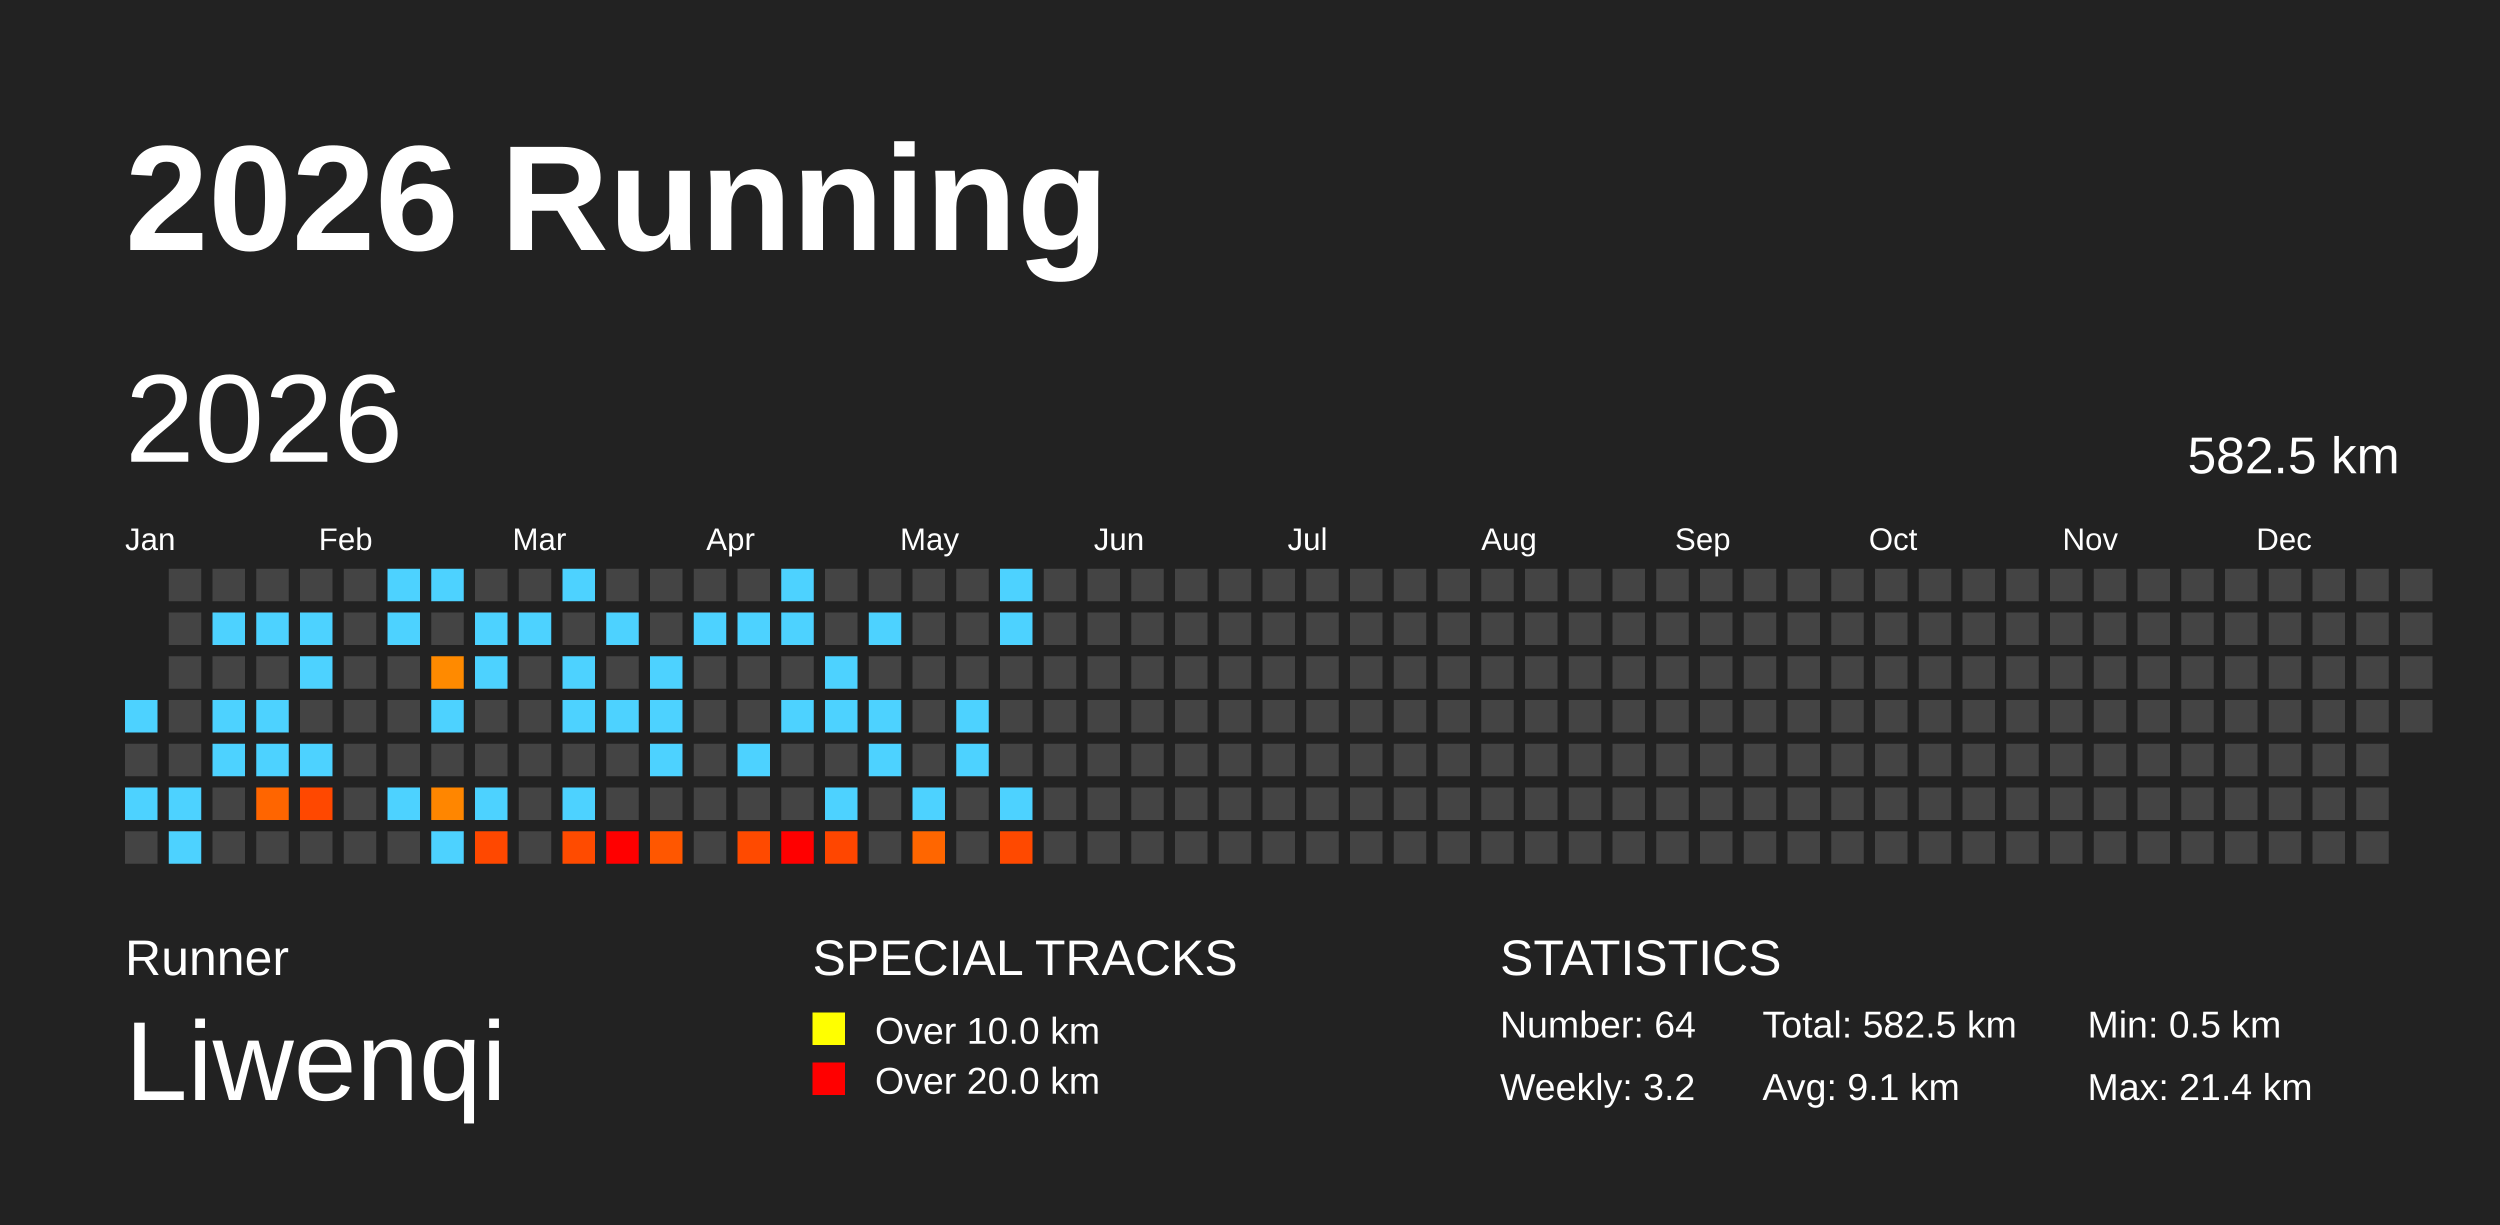
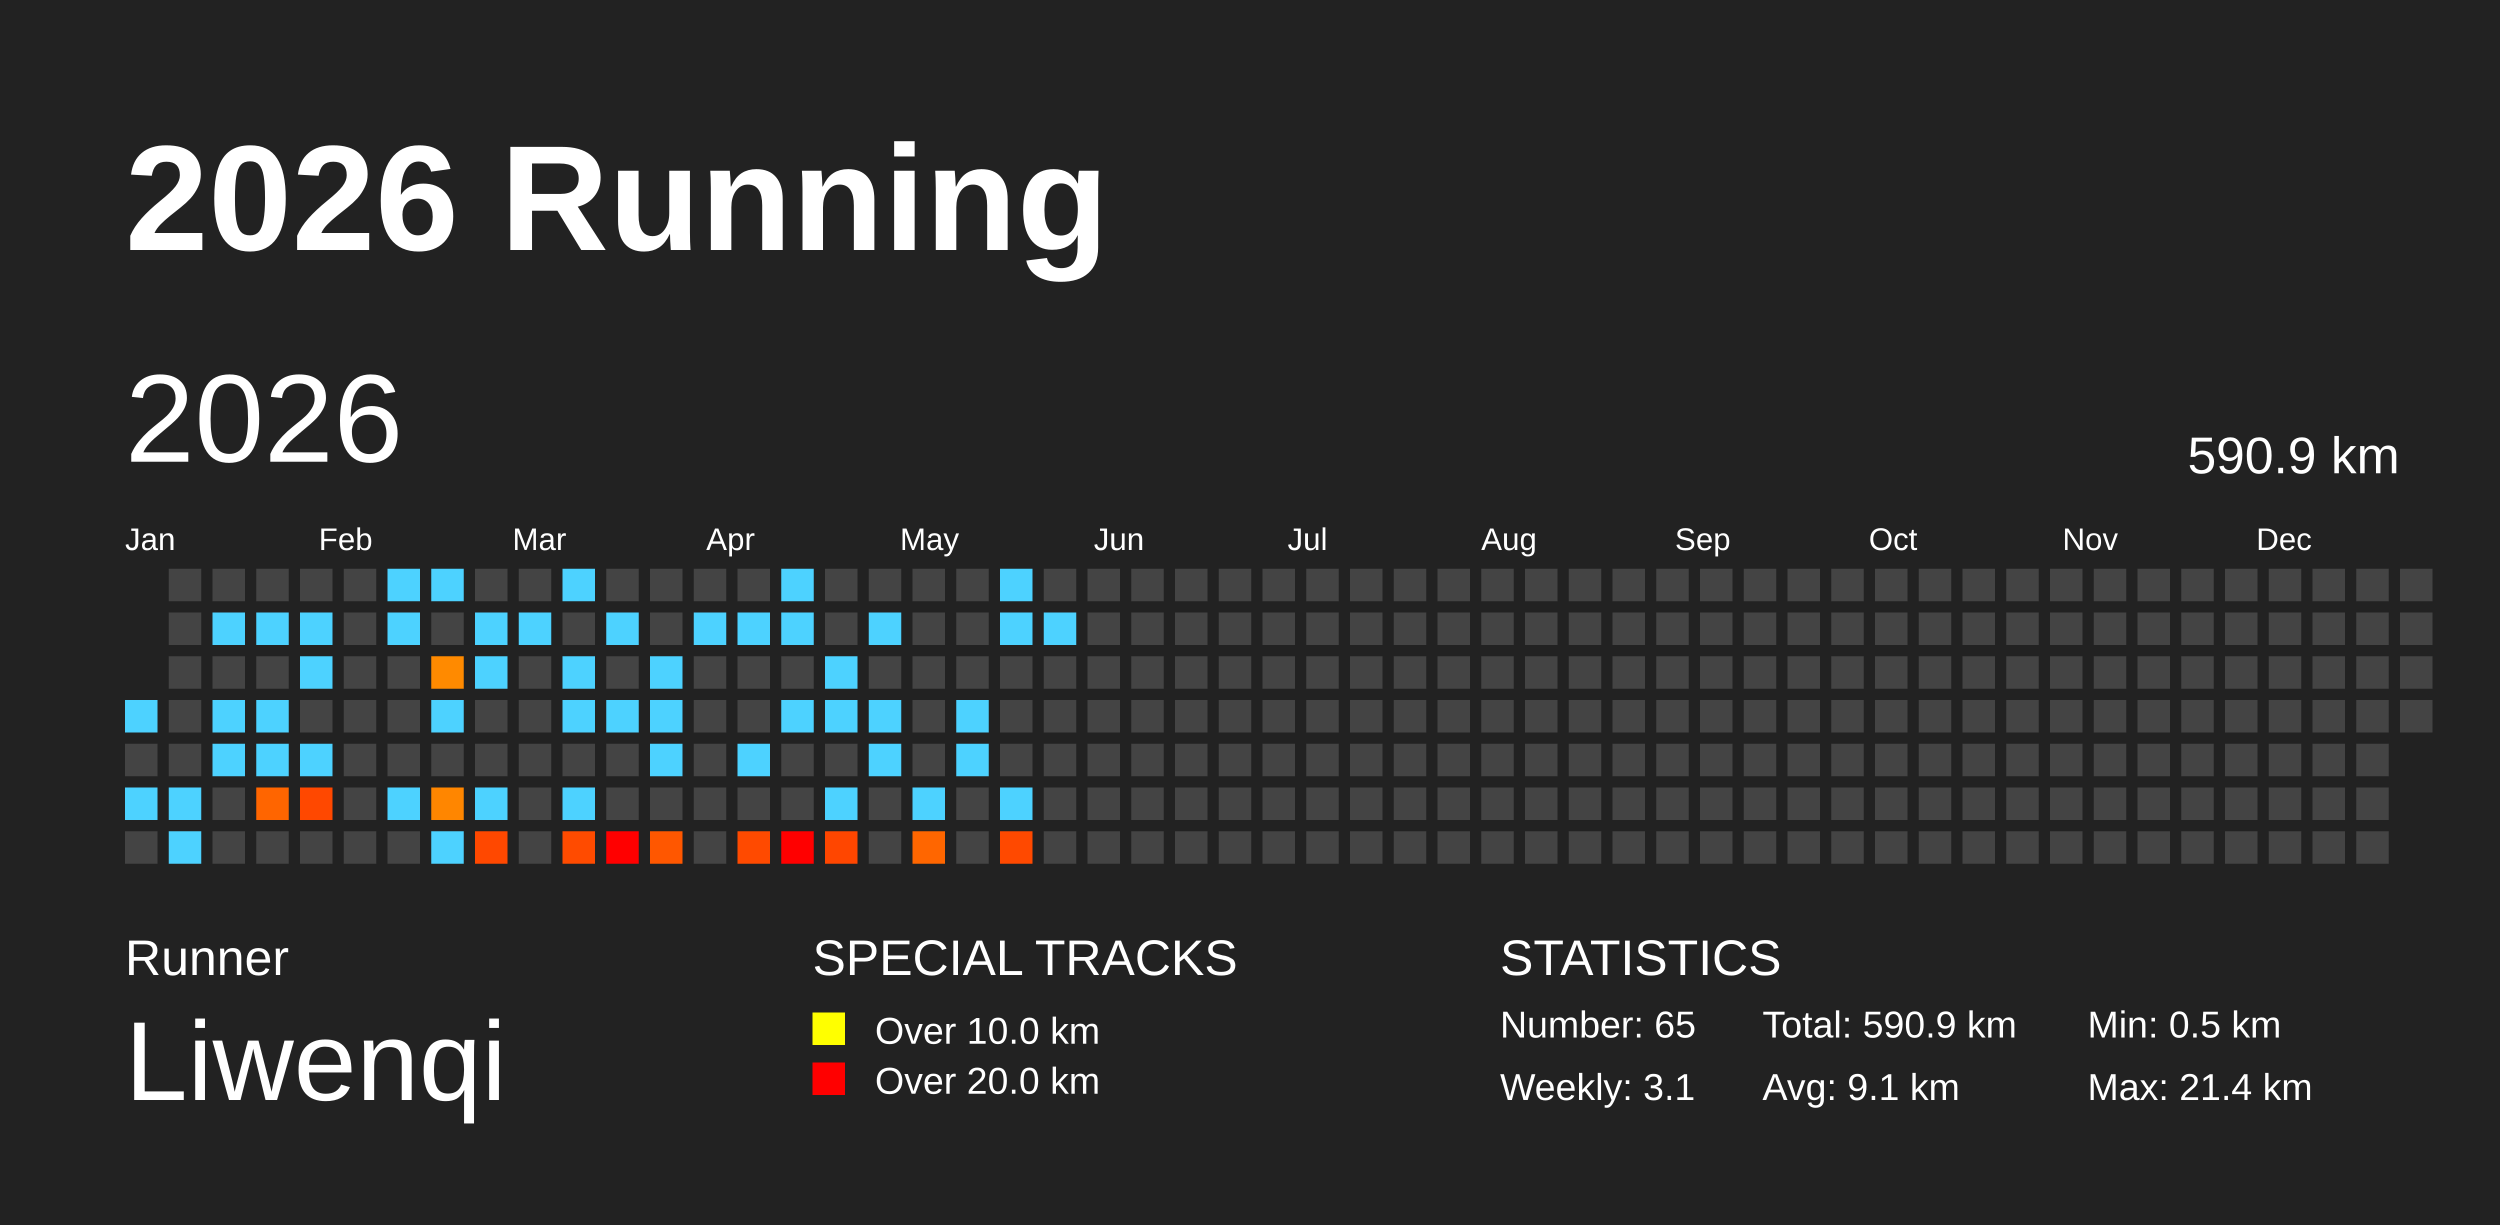
<svg xmlns="http://www.w3.org/2000/svg" baseProfile="full" height="98mm" version="1.1" viewBox="0,0,200,98" width="200mm">
  <defs />
  <rect fill="#222222" height="98" width="200" x="0" y="0" />
  <text fill="#FFFFFF" style="font-size:12px; font-family:Arial; font-weight:bold;" x="10" y="20">2026 Running</text>
  <text fill="#FFFFFF" style="font-size:4px; font-family:Arial" x="10" y="78">Runner</text>
  <text fill="#FFFFFF" style="font-size:9px; font-family:Arial" x="10" y="88">Liwenqi</text>
  <text fill="#FFFFFF" style="font-size:4px; font-family:Arial" x="65" y="78">SPECIAL TRACKS</text>
  <rect fill="yellow" height="2.6" width="2.6" x="65" y="81" />
  <text fill="#FFFFFF" style="font-size:3px; font-family:Arial" x="70" y="83.5">Over 10.0 km</text>
  <rect fill="red" height="2.6" width="2.6" x="65" y="85" />
  <text fill="#FFFFFF" style="font-size:3px; font-family:Arial" x="70" y="87.5">Over 20.0 km</text>
  <text fill="#FFFFFF" style="font-size:4px; font-family:Arial" x="120" y="78">STATISTICS</text>
-   <text fill="#FFFFFF" style="font-size:3px; font-family:Arial" x="120" y="83">Number: 64</text>
-   <text fill="#FFFFFF" style="font-size:3px; font-family:Arial" x="120" y="88">Weekly: 3.2</text>
-   <text fill="#FFFFFF" style="font-size:3px; font-family:Arial" x="141" y="83">Total: 582.5 km</text>
+   <text fill="#FFFFFF" style="font-size:3px; font-family:Arial" x="120" y="83">Number: 65</text>
+   <text fill="#FFFFFF" style="font-size:3px; font-family:Arial" x="120" y="88">Weekly: 3.1</text>
+   <text fill="#FFFFFF" style="font-size:3px; font-family:Arial" x="141" y="83">Total: 590.9 km</text>
  <text fill="#FFFFFF" style="font-size:3px; font-family:Arial" x="141" y="88">Avg: 9.1 km</text>
  <text fill="#FFFFFF" style="font-size:3px; font-family:Arial" x="167" y="83">Min: 0.5 km</text>
  <text fill="#FFFFFF" style="font-size:3px; font-family:Arial" x="167" y="88">Max: 21.4 km</text>
  <text dominant-baseline="hanging" fill="#FFFFFF" style="font-size:10.0px; font-family:Arial;" x="10" y="30">2026</text>
-   <text dominant-baseline="hanging" fill="#FFFFFF" style="font-size:4.125px; font-family:Arial;" x="175" y="35">582.5 km</text>
+   <text dominant-baseline="hanging" fill="#FFFFFF" style="font-size:4.125px; font-family:Arial;" x="175" y="35">590.9 km</text>
  <text fill="#FFFFFF" style="font-size:2.5px; font-family:Arial" x="10.0" y="44">Jan</text>
  <text fill="#FFFFFF" style="font-size:2.5px; font-family:Arial" x="25.5" y="44">Feb</text>
  <text fill="#FFFFFF" style="font-size:2.5px; font-family:Arial" x="41.0" y="44">Mar</text>
  <text fill="#FFFFFF" style="font-size:2.5px; font-family:Arial" x="56.5" y="44">Apr</text>
  <text fill="#FFFFFF" style="font-size:2.5px; font-family:Arial" x="72.0" y="44">May</text>
  <text fill="#FFFFFF" style="font-size:2.5px; font-family:Arial" x="87.5" y="44">Jun</text>
  <text fill="#FFFFFF" style="font-size:2.5px; font-family:Arial" x="103.0" y="44">Jul</text>
  <text fill="#FFFFFF" style="font-size:2.5px; font-family:Arial" x="118.5" y="44">Aug</text>
  <text fill="#FFFFFF" style="font-size:2.5px; font-family:Arial" x="134.0" y="44">Sep</text>
  <text fill="#FFFFFF" style="font-size:2.5px; font-family:Arial" x="149.5" y="44">Oct</text>
  <text fill="#FFFFFF" style="font-size:2.5px; font-family:Arial" x="165.0" y="44">Nov</text>
  <text fill="#FFFFFF" style="font-size:2.5px; font-family:Arial" x="180.5" y="44">Dec</text>
  <rect fill="#4dd2ff" height="2.6" width="2.6" x="10.0" y="56.0" />
  <rect fill="#444444" height="2.6" width="2.6" x="10.0" y="59.5" />
  <rect fill="#4dd2ff" height="2.6" width="2.6" x="10.0" y="63.0" />
  <rect fill="#444444" height="2.6" width="2.6" x="10.0" y="66.5" />
  <rect fill="#444444" height="2.6" width="2.6" x="13.5" y="45.5" />
  <rect fill="#444444" height="2.6" width="2.6" x="13.5" y="49.0" />
  <rect fill="#444444" height="2.6" width="2.6" x="13.5" y="52.5" />
  <rect fill="#444444" height="2.6" width="2.6" x="13.5" y="56.0" />
  <rect fill="#444444" height="2.6" width="2.6" x="13.5" y="59.5" />
  <rect fill="#4dd2ff" height="2.6" width="2.6" x="13.5" y="63.0" />
  <rect fill="#4dd2ff" height="2.6" width="2.6" x="13.5" y="66.5" />
  <rect fill="#444444" height="2.6" width="2.6" x="17.0" y="45.5" />
  <rect fill="#4dd2ff" height="2.6" width="2.6" x="17.0" y="49.0" />
  <rect fill="#444444" height="2.6" width="2.6" x="17.0" y="52.5" />
  <rect fill="#4dd2ff" height="2.6" width="2.6" x="17.0" y="56.0" />
  <rect fill="#4dd2ff" height="2.6" width="2.6" x="17.0" y="59.5" />
  <rect fill="#444444" height="2.6" width="2.6" x="17.0" y="63.0" />
  <rect fill="#444444" height="2.6" width="2.6" x="17.0" y="66.5" />
  <rect fill="#444444" height="2.6" width="2.6" x="20.5" y="45.5" />
  <rect fill="#4dd2ff" height="2.6" width="2.6" x="20.5" y="49.0" />
  <rect fill="#444444" height="2.6" width="2.6" x="20.5" y="52.5" />
  <rect fill="#4dd2ff" height="2.6" width="2.6" x="20.5" y="56.0" />
  <rect fill="#4dd2ff" height="2.6" width="2.6" x="20.5" y="59.5" />
  <rect fill="#ff6500" height="2.6" width="2.6" x="20.5" y="63.0" />
  <rect fill="#444444" height="2.6" width="2.6" x="20.5" y="66.5" />
  <rect fill="#444444" height="2.6" width="2.6" x="24.0" y="45.5" />
  <rect fill="#4dd2ff" height="2.6" width="2.6" x="24.0" y="49.0" />
  <rect fill="#4dd2ff" height="2.6" width="2.6" x="24.0" y="52.5" />
  <rect fill="#444444" height="2.6" width="2.6" x="24.0" y="56.0" />
  <rect fill="#4dd2ff" height="2.6" width="2.6" x="24.0" y="59.5" />
  <rect fill="#ff4800" height="2.6" width="2.6" x="24.0" y="63.0" />
  <rect fill="#444444" height="2.6" width="2.6" x="24.0" y="66.5" />
  <rect fill="#444444" height="2.6" width="2.6" x="27.5" y="45.5" />
  <rect fill="#444444" height="2.6" width="2.6" x="27.5" y="49.0" />
  <rect fill="#444444" height="2.6" width="2.6" x="27.5" y="52.5" />
  <rect fill="#444444" height="2.6" width="2.6" x="27.5" y="56.0" />
  <rect fill="#444444" height="2.6" width="2.6" x="27.5" y="59.5" />
  <rect fill="#444444" height="2.6" width="2.6" x="27.5" y="63.0" />
  <rect fill="#444444" height="2.6" width="2.6" x="27.5" y="66.5" />
  <rect fill="#4dd2ff" height="2.6" width="2.6" x="31.0" y="45.5" />
  <rect fill="#4dd2ff" height="2.6" width="2.6" x="31.0" y="49.0" />
  <rect fill="#444444" height="2.6" width="2.6" x="31.0" y="52.5" />
  <rect fill="#444444" height="2.6" width="2.6" x="31.0" y="56.0" />
  <rect fill="#444444" height="2.6" width="2.6" x="31.0" y="59.5" />
  <rect fill="#4dd2ff" height="2.6" width="2.6" x="31.0" y="63.0" />
  <rect fill="#444444" height="2.6" width="2.6" x="31.0" y="66.5" />
  <rect fill="#4dd2ff" height="2.6" width="2.6" x="34.5" y="45.5" />
  <rect fill="#444444" height="2.6" width="2.6" x="34.5" y="49.0" />
  <rect fill="#ff8a00" height="2.6" width="2.6" x="34.5" y="52.5" />
  <rect fill="#4dd2ff" height="2.6" width="2.6" x="34.5" y="56.0" />
  <rect fill="#444444" height="2.6" width="2.6" x="34.5" y="59.5" />
  <rect fill="#ff8600" height="2.6" width="2.6" x="34.5" y="63.0" />
  <rect fill="#4dd2ff" height="2.6" width="2.6" x="34.5" y="66.5" />
  <rect fill="#444444" height="2.6" width="2.6" x="38.0" y="45.5" />
  <rect fill="#4dd2ff" height="2.6" width="2.6" x="38.0" y="49.0" />
  <rect fill="#4dd2ff" height="2.6" width="2.6" x="38.0" y="52.5" />
  <rect fill="#444444" height="2.6" width="2.6" x="38.0" y="56.0" />
  <rect fill="#444444" height="2.6" width="2.6" x="38.0" y="59.5" />
  <rect fill="#4dd2ff" height="2.6" width="2.6" x="38.0" y="63.0" />
  <rect fill="#ff4800" height="2.6" width="2.6" x="38.0" y="66.5" />
  <rect fill="#444444" height="2.6" width="2.6" x="41.5" y="45.5" />
  <rect fill="#4dd2ff" height="2.6" width="2.6" x="41.5" y="49.0" />
  <rect fill="#444444" height="2.6" width="2.6" x="41.5" y="52.5" />
  <rect fill="#444444" height="2.6" width="2.6" x="41.5" y="56.0" />
  <rect fill="#444444" height="2.6" width="2.6" x="41.5" y="59.5" />
  <rect fill="#444444" height="2.6" width="2.6" x="41.5" y="63.0" />
  <rect fill="#444444" height="2.6" width="2.6" x="41.5" y="66.5" />
  <rect fill="#4dd2ff" height="2.6" width="2.6" x="45.0" y="45.5" />
  <rect fill="#444444" height="2.6" width="2.6" x="45.0" y="49.0" />
  <rect fill="#4dd2ff" height="2.6" width="2.6" x="45.0" y="52.5" />
  <rect fill="#4dd2ff" height="2.6" width="2.6" x="45.0" y="56.0" />
  <rect fill="#444444" height="2.6" width="2.6" x="45.0" y="59.5" />
  <rect fill="#4dd2ff" height="2.6" width="2.6" x="45.0" y="63.0" />
  <rect fill="#ff4b00" height="2.6" width="2.6" x="45.0" y="66.5" />
  <rect fill="#444444" height="2.6" width="2.6" x="48.5" y="45.5" />
  <rect fill="#4dd2ff" height="2.6" width="2.6" x="48.5" y="49.0" />
  <rect fill="#444444" height="2.6" width="2.6" x="48.5" y="52.5" />
  <rect fill="#4dd2ff" height="2.6" width="2.6" x="48.5" y="56.0" />
  <rect fill="#444444" height="2.6" width="2.6" x="48.5" y="59.5" />
  <rect fill="#444444" height="2.6" width="2.6" x="48.5" y="63.0" />
  <rect fill="red" height="2.6" width="2.6" x="48.5" y="66.5" />
  <rect fill="#444444" height="2.6" width="2.6" x="52.0" y="45.5" />
  <rect fill="#444444" height="2.6" width="2.6" x="52.0" y="49.0" />
  <rect fill="#4dd2ff" height="2.6" width="2.6" x="52.0" y="52.5" />
  <rect fill="#4dd2ff" height="2.6" width="2.6" x="52.0" y="56.0" />
  <rect fill="#4dd2ff" height="2.6" width="2.6" x="52.0" y="59.5" />
  <rect fill="#444444" height="2.6" width="2.6" x="52.0" y="63.0" />
  <rect fill="#ff5700" height="2.6" width="2.6" x="52.0" y="66.5" />
  <rect fill="#444444" height="2.6" width="2.6" x="55.5" y="45.5" />
  <rect fill="#4dd2ff" height="2.6" width="2.6" x="55.5" y="49.0" />
  <rect fill="#444444" height="2.6" width="2.6" x="55.5" y="52.5" />
  <rect fill="#444444" height="2.6" width="2.6" x="55.5" y="56.0" />
  <rect fill="#444444" height="2.6" width="2.6" x="55.5" y="59.5" />
  <rect fill="#444444" height="2.6" width="2.6" x="55.5" y="63.0" />
  <rect fill="#444444" height="2.6" width="2.6" x="55.5" y="66.5" />
  <rect fill="#444444" height="2.6" width="2.6" x="59.0" y="45.5" />
  <rect fill="#4dd2ff" height="2.6" width="2.6" x="59.0" y="49.0" />
  <rect fill="#444444" height="2.6" width="2.6" x="59.0" y="52.5" />
  <rect fill="#444444" height="2.6" width="2.6" x="59.0" y="56.0" />
  <rect fill="#4dd2ff" height="2.6" width="2.6" x="59.0" y="59.5" />
  <rect fill="#444444" height="2.6" width="2.6" x="59.0" y="63.0" />
  <rect fill="#ff4a00" height="2.6" width="2.6" x="59.0" y="66.5" />
  <rect fill="#4dd2ff" height="2.6" width="2.6" x="62.5" y="45.5" />
  <rect fill="#4dd2ff" height="2.6" width="2.6" x="62.5" y="49.0" />
  <rect fill="#444444" height="2.6" width="2.6" x="62.5" y="52.5" />
  <rect fill="#4dd2ff" height="2.6" width="2.6" x="62.5" y="56.0" />
  <rect fill="#444444" height="2.6" width="2.6" x="62.5" y="59.5" />
  <rect fill="#444444" height="2.6" width="2.6" x="62.5" y="63.0" />
  <rect fill="red" height="2.6" width="2.6" x="62.5" y="66.5" />
  <rect fill="#444444" height="2.6" width="2.6" x="66.0" y="45.5" />
  <rect fill="#444444" height="2.6" width="2.6" x="66.0" y="49.0" />
  <rect fill="#4dd2ff" height="2.6" width="2.6" x="66.0" y="52.5" />
  <rect fill="#4dd2ff" height="2.6" width="2.6" x="66.0" y="56.0" />
  <rect fill="#444444" height="2.6" width="2.6" x="66.0" y="59.5" />
  <rect fill="#4dd2ff" height="2.6" width="2.6" x="66.0" y="63.0" />
  <rect fill="#ff4600" height="2.6" width="2.6" x="66.0" y="66.5" />
  <rect fill="#444444" height="2.6" width="2.6" x="69.5" y="45.5" />
  <rect fill="#4dd2ff" height="2.6" width="2.6" x="69.5" y="49.0" />
  <rect fill="#444444" height="2.6" width="2.6" x="69.5" y="52.5" />
  <rect fill="#4dd2ff" height="2.6" width="2.6" x="69.5" y="56.0" />
  <rect fill="#4dd2ff" height="2.6" width="2.6" x="69.5" y="59.5" />
  <rect fill="#444444" height="2.6" width="2.6" x="69.5" y="63.0" />
  <rect fill="#444444" height="2.6" width="2.6" x="69.5" y="66.5" />
  <rect fill="#444444" height="2.6" width="2.6" x="73.0" y="45.5" />
  <rect fill="#444444" height="2.6" width="2.6" x="73.0" y="49.0" />
  <rect fill="#444444" height="2.6" width="2.6" x="73.0" y="52.5" />
  <rect fill="#444444" height="2.6" width="2.6" x="73.0" y="56.0" />
  <rect fill="#444444" height="2.6" width="2.6" x="73.0" y="59.5" />
  <rect fill="#4dd2ff" height="2.6" width="2.6" x="73.0" y="63.0" />
  <rect fill="#ff6600" height="2.6" width="2.6" x="73.0" y="66.5" />
  <rect fill="#444444" height="2.6" width="2.6" x="76.5" y="45.5" />
  <rect fill="#444444" height="2.6" width="2.6" x="76.5" y="49.0" />
  <rect fill="#444444" height="2.6" width="2.6" x="76.5" y="52.5" />
  <rect fill="#4dd2ff" height="2.6" width="2.6" x="76.5" y="56.0" />
  <rect fill="#4dd2ff" height="2.6" width="2.6" x="76.5" y="59.5" />
  <rect fill="#444444" height="2.6" width="2.6" x="76.5" y="63.0" />
  <rect fill="#444444" height="2.6" width="2.6" x="76.5" y="66.5" />
  <rect fill="#4dd2ff" height="2.6" width="2.6" x="80.0" y="45.5" />
  <rect fill="#4dd2ff" height="2.6" width="2.6" x="80.0" y="49.0" />
  <rect fill="#444444" height="2.6" width="2.6" x="80.0" y="52.5" />
  <rect fill="#444444" height="2.6" width="2.6" x="80.0" y="56.0" />
  <rect fill="#444444" height="2.6" width="2.6" x="80.0" y="59.5" />
  <rect fill="#4dd2ff" height="2.6" width="2.6" x="80.0" y="63.0" />
  <rect fill="#ff4900" height="2.6" width="2.6" x="80.0" y="66.5" />
  <rect fill="#444444" height="2.6" width="2.6" x="83.5" y="45.5" />
-   <rect fill="#444444" height="2.6" width="2.6" x="83.5" y="49.0" />
+   <rect fill="#4dd2ff" height="2.6" width="2.6" x="83.5" y="49.0" />
  <rect fill="#444444" height="2.6" width="2.6" x="83.5" y="52.5" />
  <rect fill="#444444" height="2.6" width="2.6" x="83.5" y="56.0" />
  <rect fill="#444444" height="2.6" width="2.6" x="83.5" y="59.5" />
  <rect fill="#444444" height="2.6" width="2.6" x="83.5" y="63.0" />
  <rect fill="#444444" height="2.6" width="2.6" x="83.5" y="66.5" />
  <rect fill="#444444" height="2.6" width="2.6" x="87.0" y="45.5" />
  <rect fill="#444444" height="2.6" width="2.6" x="87.0" y="49.0" />
  <rect fill="#444444" height="2.6" width="2.6" x="87.0" y="52.5" />
  <rect fill="#444444" height="2.6" width="2.6" x="87.0" y="56.0" />
  <rect fill="#444444" height="2.6" width="2.6" x="87.0" y="59.5" />
  <rect fill="#444444" height="2.6" width="2.6" x="87.0" y="63.0" />
  <rect fill="#444444" height="2.6" width="2.6" x="87.0" y="66.5" />
  <rect fill="#444444" height="2.6" width="2.6" x="90.5" y="45.5" />
  <rect fill="#444444" height="2.6" width="2.6" x="90.5" y="49.0" />
  <rect fill="#444444" height="2.6" width="2.6" x="90.5" y="52.5" />
  <rect fill="#444444" height="2.6" width="2.6" x="90.5" y="56.0" />
  <rect fill="#444444" height="2.6" width="2.6" x="90.5" y="59.5" />
  <rect fill="#444444" height="2.6" width="2.6" x="90.5" y="63.0" />
  <rect fill="#444444" height="2.6" width="2.6" x="90.5" y="66.5" />
  <rect fill="#444444" height="2.6" width="2.6" x="94.0" y="45.5" />
  <rect fill="#444444" height="2.6" width="2.6" x="94.0" y="49.0" />
  <rect fill="#444444" height="2.6" width="2.6" x="94.0" y="52.5" />
  <rect fill="#444444" height="2.6" width="2.6" x="94.0" y="56.0" />
  <rect fill="#444444" height="2.6" width="2.6" x="94.0" y="59.5" />
  <rect fill="#444444" height="2.6" width="2.6" x="94.0" y="63.0" />
  <rect fill="#444444" height="2.6" width="2.6" x="94.0" y="66.5" />
  <rect fill="#444444" height="2.6" width="2.6" x="97.5" y="45.5" />
  <rect fill="#444444" height="2.6" width="2.6" x="97.5" y="49.0" />
  <rect fill="#444444" height="2.6" width="2.6" x="97.5" y="52.5" />
  <rect fill="#444444" height="2.6" width="2.6" x="97.5" y="56.0" />
  <rect fill="#444444" height="2.6" width="2.6" x="97.5" y="59.5" />
  <rect fill="#444444" height="2.6" width="2.6" x="97.5" y="63.0" />
  <rect fill="#444444" height="2.6" width="2.6" x="97.5" y="66.5" />
  <rect fill="#444444" height="2.6" width="2.6" x="101.0" y="45.5" />
  <rect fill="#444444" height="2.6" width="2.6" x="101.0" y="49.0" />
  <rect fill="#444444" height="2.6" width="2.6" x="101.0" y="52.5" />
  <rect fill="#444444" height="2.6" width="2.6" x="101.0" y="56.0" />
  <rect fill="#444444" height="2.6" width="2.6" x="101.0" y="59.5" />
  <rect fill="#444444" height="2.6" width="2.6" x="101.0" y="63.0" />
  <rect fill="#444444" height="2.6" width="2.6" x="101.0" y="66.5" />
  <rect fill="#444444" height="2.6" width="2.6" x="104.5" y="45.5" />
  <rect fill="#444444" height="2.6" width="2.6" x="104.5" y="49.0" />
  <rect fill="#444444" height="2.6" width="2.6" x="104.5" y="52.5" />
  <rect fill="#444444" height="2.6" width="2.6" x="104.5" y="56.0" />
  <rect fill="#444444" height="2.6" width="2.6" x="104.5" y="59.5" />
  <rect fill="#444444" height="2.6" width="2.6" x="104.5" y="63.0" />
  <rect fill="#444444" height="2.6" width="2.6" x="104.5" y="66.5" />
  <rect fill="#444444" height="2.6" width="2.6" x="108.0" y="45.5" />
  <rect fill="#444444" height="2.6" width="2.6" x="108.0" y="49.0" />
  <rect fill="#444444" height="2.6" width="2.6" x="108.0" y="52.5" />
  <rect fill="#444444" height="2.6" width="2.6" x="108.0" y="56.0" />
  <rect fill="#444444" height="2.6" width="2.6" x="108.0" y="59.5" />
  <rect fill="#444444" height="2.6" width="2.6" x="108.0" y="63.0" />
  <rect fill="#444444" height="2.6" width="2.6" x="108.0" y="66.5" />
  <rect fill="#444444" height="2.6" width="2.6" x="111.5" y="45.5" />
  <rect fill="#444444" height="2.6" width="2.6" x="111.5" y="49.0" />
  <rect fill="#444444" height="2.6" width="2.6" x="111.5" y="52.5" />
  <rect fill="#444444" height="2.6" width="2.6" x="111.5" y="56.0" />
  <rect fill="#444444" height="2.6" width="2.6" x="111.5" y="59.5" />
  <rect fill="#444444" height="2.6" width="2.6" x="111.5" y="63.0" />
  <rect fill="#444444" height="2.6" width="2.6" x="111.5" y="66.5" />
  <rect fill="#444444" height="2.6" width="2.6" x="115.0" y="45.5" />
  <rect fill="#444444" height="2.6" width="2.6" x="115.0" y="49.0" />
  <rect fill="#444444" height="2.6" width="2.6" x="115.0" y="52.5" />
  <rect fill="#444444" height="2.6" width="2.6" x="115.0" y="56.0" />
  <rect fill="#444444" height="2.6" width="2.6" x="115.0" y="59.5" />
  <rect fill="#444444" height="2.6" width="2.6" x="115.0" y="63.0" />
  <rect fill="#444444" height="2.6" width="2.6" x="115.0" y="66.5" />
  <rect fill="#444444" height="2.6" width="2.6" x="118.5" y="45.5" />
  <rect fill="#444444" height="2.6" width="2.6" x="118.5" y="49.0" />
  <rect fill="#444444" height="2.6" width="2.6" x="118.5" y="52.5" />
  <rect fill="#444444" height="2.6" width="2.6" x="118.5" y="56.0" />
  <rect fill="#444444" height="2.6" width="2.6" x="118.5" y="59.5" />
  <rect fill="#444444" height="2.6" width="2.6" x="118.5" y="63.0" />
  <rect fill="#444444" height="2.6" width="2.6" x="118.5" y="66.5" />
  <rect fill="#444444" height="2.6" width="2.6" x="122.0" y="45.5" />
  <rect fill="#444444" height="2.6" width="2.6" x="122.0" y="49.0" />
  <rect fill="#444444" height="2.6" width="2.6" x="122.0" y="52.5" />
  <rect fill="#444444" height="2.6" width="2.6" x="122.0" y="56.0" />
  <rect fill="#444444" height="2.6" width="2.6" x="122.0" y="59.5" />
  <rect fill="#444444" height="2.6" width="2.6" x="122.0" y="63.0" />
  <rect fill="#444444" height="2.6" width="2.6" x="122.0" y="66.5" />
  <rect fill="#444444" height="2.6" width="2.6" x="125.5" y="45.5" />
  <rect fill="#444444" height="2.6" width="2.6" x="125.5" y="49.0" />
  <rect fill="#444444" height="2.6" width="2.6" x="125.5" y="52.5" />
  <rect fill="#444444" height="2.6" width="2.6" x="125.5" y="56.0" />
  <rect fill="#444444" height="2.6" width="2.6" x="125.5" y="59.5" />
  <rect fill="#444444" height="2.6" width="2.6" x="125.5" y="63.0" />
  <rect fill="#444444" height="2.6" width="2.6" x="125.5" y="66.5" />
  <rect fill="#444444" height="2.6" width="2.6" x="129.0" y="45.5" />
  <rect fill="#444444" height="2.6" width="2.6" x="129.0" y="49.0" />
  <rect fill="#444444" height="2.6" width="2.6" x="129.0" y="52.5" />
  <rect fill="#444444" height="2.6" width="2.6" x="129.0" y="56.0" />
  <rect fill="#444444" height="2.6" width="2.6" x="129.0" y="59.5" />
  <rect fill="#444444" height="2.6" width="2.6" x="129.0" y="63.0" />
  <rect fill="#444444" height="2.6" width="2.6" x="129.0" y="66.5" />
  <rect fill="#444444" height="2.6" width="2.6" x="132.5" y="45.5" />
  <rect fill="#444444" height="2.6" width="2.6" x="132.5" y="49.0" />
  <rect fill="#444444" height="2.6" width="2.6" x="132.5" y="52.5" />
  <rect fill="#444444" height="2.6" width="2.6" x="132.5" y="56.0" />
  <rect fill="#444444" height="2.6" width="2.6" x="132.5" y="59.5" />
  <rect fill="#444444" height="2.6" width="2.6" x="132.5" y="63.0" />
  <rect fill="#444444" height="2.6" width="2.6" x="132.5" y="66.5" />
  <rect fill="#444444" height="2.6" width="2.6" x="136.0" y="45.5" />
  <rect fill="#444444" height="2.6" width="2.6" x="136.0" y="49.0" />
  <rect fill="#444444" height="2.6" width="2.6" x="136.0" y="52.5" />
  <rect fill="#444444" height="2.6" width="2.6" x="136.0" y="56.0" />
  <rect fill="#444444" height="2.6" width="2.6" x="136.0" y="59.5" />
  <rect fill="#444444" height="2.6" width="2.6" x="136.0" y="63.0" />
  <rect fill="#444444" height="2.6" width="2.6" x="136.0" y="66.5" />
  <rect fill="#444444" height="2.6" width="2.6" x="139.5" y="45.5" />
  <rect fill="#444444" height="2.6" width="2.6" x="139.5" y="49.0" />
  <rect fill="#444444" height="2.6" width="2.6" x="139.5" y="52.5" />
  <rect fill="#444444" height="2.6" width="2.6" x="139.5" y="56.0" />
  <rect fill="#444444" height="2.6" width="2.6" x="139.5" y="59.5" />
  <rect fill="#444444" height="2.6" width="2.6" x="139.5" y="63.0" />
  <rect fill="#444444" height="2.6" width="2.6" x="139.5" y="66.5" />
  <rect fill="#444444" height="2.6" width="2.6" x="143.0" y="45.5" />
  <rect fill="#444444" height="2.6" width="2.6" x="143.0" y="49.0" />
  <rect fill="#444444" height="2.6" width="2.6" x="143.0" y="52.5" />
  <rect fill="#444444" height="2.6" width="2.6" x="143.0" y="56.0" />
  <rect fill="#444444" height="2.6" width="2.6" x="143.0" y="59.5" />
  <rect fill="#444444" height="2.6" width="2.6" x="143.0" y="63.0" />
  <rect fill="#444444" height="2.6" width="2.6" x="143.0" y="66.5" />
  <rect fill="#444444" height="2.6" width="2.6" x="146.5" y="45.5" />
  <rect fill="#444444" height="2.6" width="2.6" x="146.5" y="49.0" />
  <rect fill="#444444" height="2.6" width="2.6" x="146.5" y="52.5" />
  <rect fill="#444444" height="2.6" width="2.6" x="146.5" y="56.0" />
  <rect fill="#444444" height="2.6" width="2.6" x="146.5" y="59.5" />
  <rect fill="#444444" height="2.6" width="2.6" x="146.5" y="63.0" />
  <rect fill="#444444" height="2.6" width="2.6" x="146.5" y="66.5" />
  <rect fill="#444444" height="2.6" width="2.6" x="150.0" y="45.5" />
  <rect fill="#444444" height="2.6" width="2.6" x="150.0" y="49.0" />
  <rect fill="#444444" height="2.6" width="2.6" x="150.0" y="52.5" />
  <rect fill="#444444" height="2.6" width="2.6" x="150.0" y="56.0" />
  <rect fill="#444444" height="2.6" width="2.6" x="150.0" y="59.5" />
  <rect fill="#444444" height="2.6" width="2.6" x="150.0" y="63.0" />
  <rect fill="#444444" height="2.6" width="2.6" x="150.0" y="66.5" />
  <rect fill="#444444" height="2.6" width="2.6" x="153.5" y="45.5" />
  <rect fill="#444444" height="2.6" width="2.6" x="153.5" y="49.0" />
  <rect fill="#444444" height="2.6" width="2.6" x="153.5" y="52.5" />
  <rect fill="#444444" height="2.6" width="2.6" x="153.5" y="56.0" />
  <rect fill="#444444" height="2.6" width="2.6" x="153.5" y="59.5" />
  <rect fill="#444444" height="2.6" width="2.6" x="153.5" y="63.0" />
  <rect fill="#444444" height="2.6" width="2.6" x="153.5" y="66.5" />
  <rect fill="#444444" height="2.6" width="2.6" x="157.0" y="45.5" />
  <rect fill="#444444" height="2.6" width="2.6" x="157.0" y="49.0" />
  <rect fill="#444444" height="2.6" width="2.6" x="157.0" y="52.5" />
  <rect fill="#444444" height="2.6" width="2.6" x="157.0" y="56.0" />
  <rect fill="#444444" height="2.6" width="2.6" x="157.0" y="59.5" />
  <rect fill="#444444" height="2.6" width="2.6" x="157.0" y="63.0" />
  <rect fill="#444444" height="2.6" width="2.6" x="157.0" y="66.5" />
  <rect fill="#444444" height="2.6" width="2.6" x="160.5" y="45.5" />
  <rect fill="#444444" height="2.6" width="2.6" x="160.5" y="49.0" />
  <rect fill="#444444" height="2.6" width="2.6" x="160.5" y="52.5" />
  <rect fill="#444444" height="2.6" width="2.6" x="160.5" y="56.0" />
  <rect fill="#444444" height="2.6" width="2.6" x="160.5" y="59.5" />
  <rect fill="#444444" height="2.6" width="2.6" x="160.5" y="63.0" />
  <rect fill="#444444" height="2.6" width="2.6" x="160.5" y="66.5" />
  <rect fill="#444444" height="2.6" width="2.6" x="164.0" y="45.5" />
  <rect fill="#444444" height="2.6" width="2.6" x="164.0" y="49.0" />
  <rect fill="#444444" height="2.6" width="2.6" x="164.0" y="52.5" />
  <rect fill="#444444" height="2.6" width="2.6" x="164.0" y="56.0" />
  <rect fill="#444444" height="2.6" width="2.6" x="164.0" y="59.5" />
  <rect fill="#444444" height="2.6" width="2.6" x="164.0" y="63.0" />
  <rect fill="#444444" height="2.6" width="2.6" x="164.0" y="66.5" />
  <rect fill="#444444" height="2.6" width="2.6" x="167.5" y="45.5" />
  <rect fill="#444444" height="2.6" width="2.6" x="167.5" y="49.0" />
  <rect fill="#444444" height="2.6" width="2.6" x="167.5" y="52.5" />
  <rect fill="#444444" height="2.6" width="2.6" x="167.5" y="56.0" />
  <rect fill="#444444" height="2.6" width="2.6" x="167.5" y="59.5" />
  <rect fill="#444444" height="2.6" width="2.6" x="167.5" y="63.0" />
  <rect fill="#444444" height="2.6" width="2.6" x="167.5" y="66.5" />
  <rect fill="#444444" height="2.6" width="2.6" x="171.0" y="45.5" />
  <rect fill="#444444" height="2.6" width="2.6" x="171.0" y="49.0" />
  <rect fill="#444444" height="2.6" width="2.6" x="171.0" y="52.5" />
  <rect fill="#444444" height="2.6" width="2.6" x="171.0" y="56.0" />
  <rect fill="#444444" height="2.6" width="2.6" x="171.0" y="59.5" />
  <rect fill="#444444" height="2.6" width="2.6" x="171.0" y="63.0" />
  <rect fill="#444444" height="2.6" width="2.6" x="171.0" y="66.5" />
  <rect fill="#444444" height="2.6" width="2.6" x="174.5" y="45.5" />
  <rect fill="#444444" height="2.6" width="2.6" x="174.5" y="49.0" />
  <rect fill="#444444" height="2.6" width="2.6" x="174.5" y="52.5" />
  <rect fill="#444444" height="2.6" width="2.6" x="174.5" y="56.0" />
  <rect fill="#444444" height="2.6" width="2.6" x="174.5" y="59.5" />
  <rect fill="#444444" height="2.6" width="2.6" x="174.5" y="63.0" />
  <rect fill="#444444" height="2.6" width="2.6" x="174.5" y="66.5" />
  <rect fill="#444444" height="2.6" width="2.6" x="178.0" y="45.5" />
  <rect fill="#444444" height="2.6" width="2.6" x="178.0" y="49.0" />
  <rect fill="#444444" height="2.6" width="2.6" x="178.0" y="52.5" />
  <rect fill="#444444" height="2.6" width="2.6" x="178.0" y="56.0" />
  <rect fill="#444444" height="2.6" width="2.6" x="178.0" y="59.5" />
  <rect fill="#444444" height="2.6" width="2.6" x="178.0" y="63.0" />
  <rect fill="#444444" height="2.6" width="2.6" x="178.0" y="66.5" />
  <rect fill="#444444" height="2.6" width="2.6" x="181.5" y="45.5" />
  <rect fill="#444444" height="2.6" width="2.6" x="181.5" y="49.0" />
  <rect fill="#444444" height="2.6" width="2.6" x="181.5" y="52.5" />
  <rect fill="#444444" height="2.6" width="2.6" x="181.5" y="56.0" />
  <rect fill="#444444" height="2.6" width="2.6" x="181.5" y="59.5" />
  <rect fill="#444444" height="2.6" width="2.6" x="181.5" y="63.0" />
  <rect fill="#444444" height="2.6" width="2.6" x="181.5" y="66.5" />
  <rect fill="#444444" height="2.6" width="2.6" x="185.0" y="45.5" />
  <rect fill="#444444" height="2.6" width="2.6" x="185.0" y="49.0" />
  <rect fill="#444444" height="2.6" width="2.6" x="185.0" y="52.5" />
  <rect fill="#444444" height="2.6" width="2.6" x="185.0" y="56.0" />
  <rect fill="#444444" height="2.6" width="2.6" x="185.0" y="59.5" />
  <rect fill="#444444" height="2.6" width="2.6" x="185.0" y="63.0" />
  <rect fill="#444444" height="2.6" width="2.6" x="185.0" y="66.5" />
  <rect fill="#444444" height="2.6" width="2.6" x="188.5" y="45.5" />
  <rect fill="#444444" height="2.6" width="2.6" x="188.5" y="49.0" />
  <rect fill="#444444" height="2.6" width="2.6" x="188.5" y="52.5" />
  <rect fill="#444444" height="2.6" width="2.6" x="188.5" y="56.0" />
  <rect fill="#444444" height="2.6" width="2.6" x="188.5" y="59.5" />
  <rect fill="#444444" height="2.6" width="2.6" x="188.5" y="63.0" />
  <rect fill="#444444" height="2.6" width="2.6" x="188.5" y="66.5" />
  <rect fill="#444444" height="2.6" width="2.6" x="192.0" y="45.5" />
  <rect fill="#444444" height="2.6" width="2.6" x="192.0" y="49.0" />
  <rect fill="#444444" height="2.6" width="2.6" x="192.0" y="52.5" />
  <rect fill="#444444" height="2.6" width="2.6" x="192.0" y="56.0" />
</svg>
